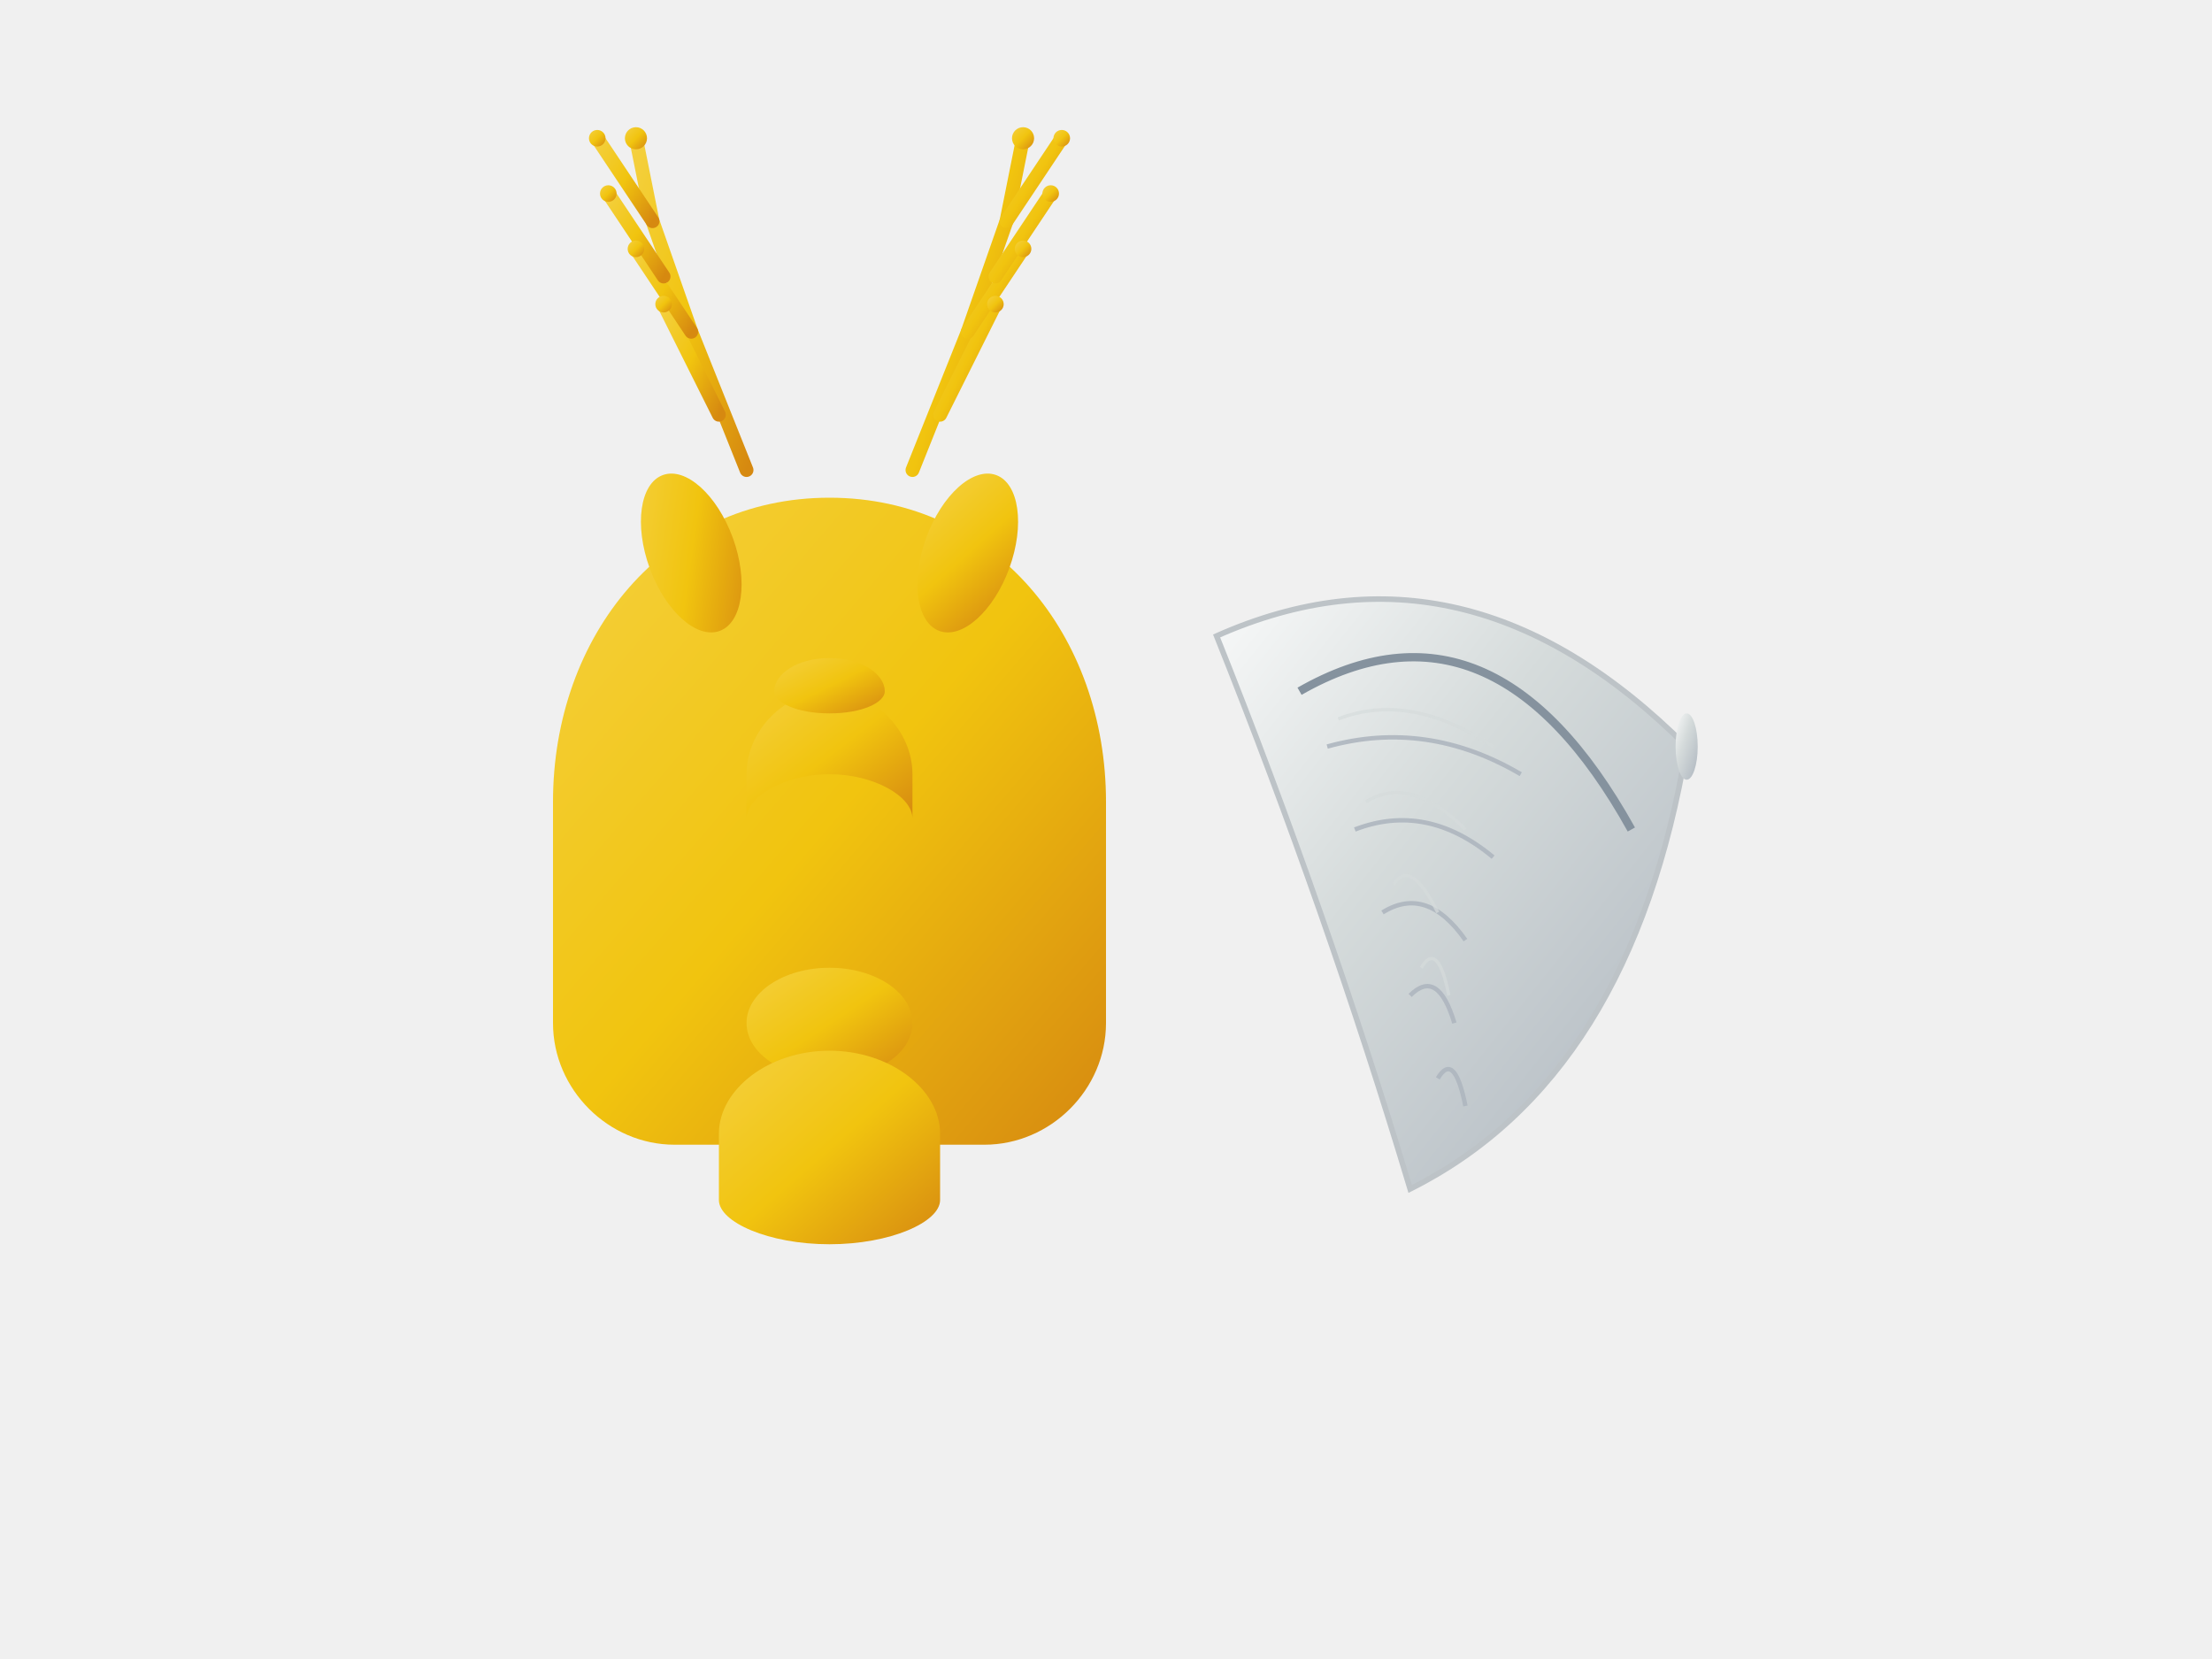
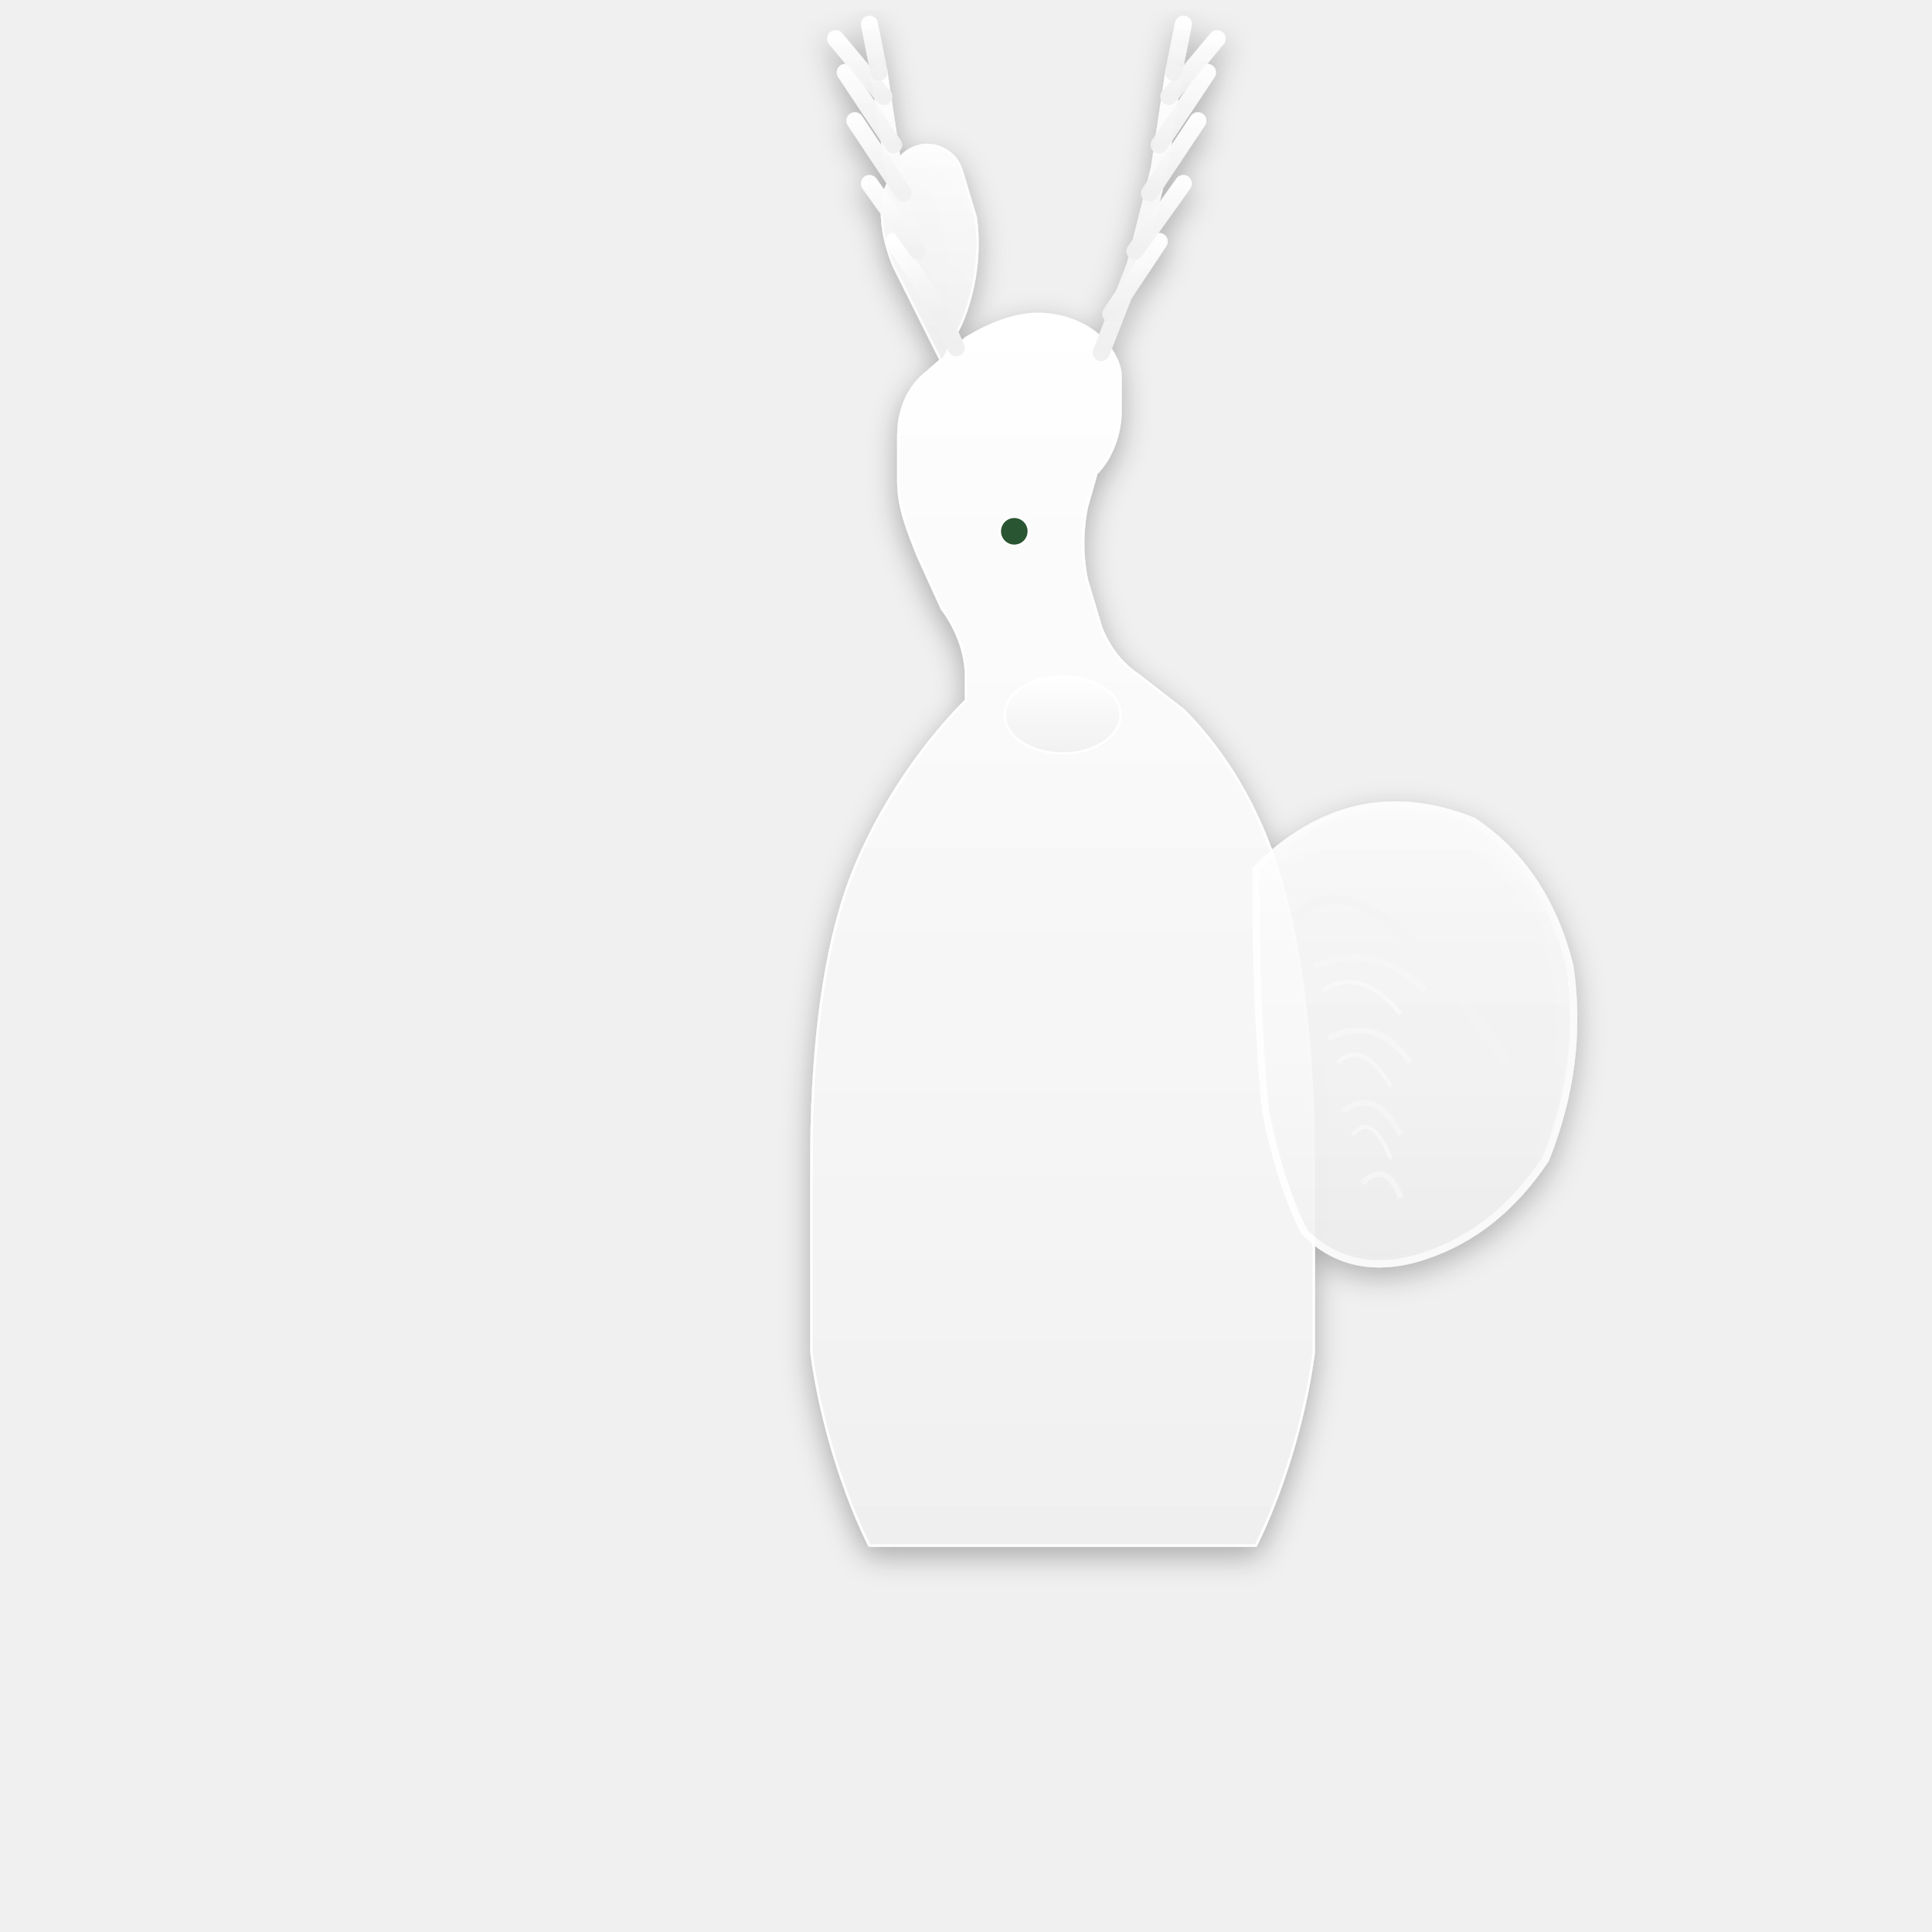
- <svg xmlns="http://www.w3.org/2000/svg" viewBox="0 0 400 300">
+ <svg xmlns="http://www.w3.org/2000/svg" viewBox="0 0 400 400">
  <defs>
-     <linearGradient id="goldGradient" x1="0%" y1="0%" x2="100%" y2="100%">
-       <stop offset="0%" style="stop-color:#F4D03F" />
-       <stop offset="50%" style="stop-color:#F1C40F" />
-       <stop offset="100%" style="stop-color:#D68910" />
+     <linearGradient id="whiteGradient" x1="0%" y1="0%" x2="0%" y2="100%">
+       <stop offset="0%" style="stop-color:#ffffff;stop-opacity:1" />
+       <stop offset="100%" style="stop-color:#f0f0f0;stop-opacity:1" />
    </linearGradient>
-     <linearGradient id="featherGradient" x1="0%" y1="0%" x2="100%" y2="100%">
-       <stop offset="0%" style="stop-color:#F8F9F9" />
-       <stop offset="40%" style="stop-color:#D5DBDB" />
-       <stop offset="100%" style="stop-color:#AEB6BF" />
-     </linearGradient>
+     <filter id="softShadow" x="-50%" y="-50%" width="200%" height="200%">
+       <feGaussianBlur in="SourceAlpha" stdDeviation="3" />
+       <feOffset dx="0" dy="2" result="offsetblur" />
+       <feComponentTransfer>
+         <feFuncA type="linear" slope="0.3" />
+       </feComponentTransfer>
+       <feMerge>
+         <feMergeNode />
+         <feMergeNode in="SourceGraphic" />
+       </feMerge>
+     </filter>
  </defs>
-   <g fill="url(#goldGradient)">
-     <path d="M150 90c-30 0-50 25-50 55v40c0 12 10 22 22 22h56c12 0 22-10 22-22v-40c0-30-20-55-50-55z" />
-     <ellipse cx="150" cy="185" rx="15" ry="10" />
-     <path d="M130 205c0-8 9-15 20-15s20 7 20 15v12c0 4-9 8-20 8s-20-4-20-8v-12z" />
-     <ellipse cx="125" cy="100" rx="8" ry="15" transform="rotate(-20 125 100)" />
-     <ellipse cx="175" cy="100" rx="8" ry="15" transform="rotate(20 175 100)" />
-     <path d="M135 140c0-8 7-15 15-15s15 7 15 15v8c0-4-7-8-15-8s-15 4-15 8v-8z" />
-     <path d="M140 125c0-3 4-6 10-6s10 3 10 6c0 2-4 4-10 4s-10-2-10-4z" />
-     <g stroke="url(#goldGradient)" stroke-width="2.5" fill="none" stroke-linecap="round">
-       <path d="M135 85 L125 60 L118 40 L115 25" />
-       <path d="M130 75 L120 55" />
-       <path d="M125 60 L115 45" />
-       <path d="M120 50 L110 35" />
-       <path d="M118 40 L108 25" />
-       <path d="M165 85 L175 60 L182 40 L185 25" />
-       <path d="M170 75 L180 55" />
-       <path d="M175 60 L185 45" />
-       <path d="M180 50 L190 35" />
-       <path d="M182 40 L192 25" />
+   <g filter="url(#softShadow)">
+     <g fill="url(#whiteGradient)" stroke="#ffffff" stroke-width="0.5" stroke-linejoin="round">
+       <path d="M180 320                 C175 310 170 295 168 280                L168 240                C168 220 170 200 175 185                C180 170 190 155 200 145                L200 140                C200 135 198 130 195 126                L190 115                C188 110 186 105 186 100                L186 90                C186 85 188 80 192 77                L200 70                C205 67 210 65 215 65                C220 65 225 67 228 70                C230 72 232 75 232 78                L232 85                C232 90 230 95 227 98                L225 105                C224 110 224 115 225 120                L228 130                C230 135 233 138 236 140                L245 147                C255 157 262 170 266 185                C270 200 272 220 272 240                L272 280                C270 295 265 310 260 320                Z" opacity="0.98" />
+       <ellipse cx="220" cy="148" rx="12" ry="8" opacity="0.95" />
+       <circle cx="210" cy="110" r="3" fill="#2c5530" />
+       <path d="M195 75                 L185 55                C183 50 182 45 183 40                L185 35                C186 32 189 30 192 30                C195 30 198 32 199 35                L202 45                C203 52 202 60 199 67                Z" opacity="0.92" />
    </g>
-     <g fill="url(#goldGradient)">
-       <circle cx="115" cy="25" r="2" />
-       <circle cx="120" cy="55" r="1.5" />
-       <circle cx="115" cy="45" r="1.5" />
-       <circle cx="110" cy="35" r="1.5" />
-       <circle cx="108" cy="25" r="1.5" />
-       <circle cx="185" cy="25" r="2" />
-       <circle cx="180" cy="55" r="1.5" />
-       <circle cx="185" cy="45" r="1.5" />
-       <circle cx="190" cy="35" r="1.5" />
-       <circle cx="192" cy="25" r="1.5" />
+     <g stroke="url(#whiteGradient)" stroke-width="3.5" fill="none" stroke-linecap="round" stroke-linejoin="round">
+       <path d="M198 72                 L190 55                L185 35                L182 15" opacity="0.98" />
+       <path d="M195 65 L185 50" opacity="0.95" />
+       <path d="M190 52 L180 38" opacity="0.95" />
+       <path d="M187 40 L177 25" opacity="0.95" />
+       <path d="M185 30 L175 15" opacity="0.95" />
+       <path d="M183 20 L173 8" opacity="0.95" />
+       <path d="M228 73                L235 55                L240 35                L243 15" opacity="0.98" />
+       <path d="M230 65 L240 50" opacity="0.95" />
+       <path d="M235 52 L245 38" opacity="0.95" />
+       <path d="M238 40 L248 25" opacity="0.95" />
+       <path d="M240 30 L250 15" opacity="0.95" />
+       <path d="M242 20 L252 8" opacity="0.95" />
+       <path d="M182 15 L180 5" opacity="0.92" />
+       <path d="M243 15 L245 5" opacity="0.92" />
+     </g>
+     <g opacity="0.95">
+       <path d="M260 180                Q280 160 305 170                Q320 180 325 200                Q328 220 320 240                Q310 255 295 260                Q280 265 270 255                Q265 245 262 230                Q260 210 260 180                Z" fill="url(#whiteGradient)" stroke="#ffffff" stroke-width="1.5" opacity="0.9" />
+       <path d="M268 190 Q282 175 312 220" stroke="#f5f5f5" stroke-width="2" fill="none" opacity="0.85" />
+       <g stroke="#f8f8f8" stroke-width="1.2" fill="none" opacity="0.75">
+         <path d="M272 200 Q285 195 295 205" />
+         <path d="M275 215 Q285 210 292 220" />
+         <path d="M278 230 Q285 225 290 235" />
+         <path d="M282 245 Q287 240 290 248" />
+       </g>
+       <g stroke="#ffffff" stroke-width="0.8" fill="none" opacity="0.5">
+         <path d="M274 205 Q282 200 290 210" />
+         <path d="M277 220 Q282 215 288 225" />
+         <path d="M280 235 Q284 230 288 240" />
+       </g>
    </g>
  </g>
-   <g>
-     <path d="M220 115 Q265 95 305 135 Q295 195 255 215 Q240 165 220 115z" fill="url(#featherGradient)" stroke="#BDC3C7" stroke-width="1" />
-     <path d="M235 125 Q270 105 295 150" stroke="#85929E" stroke-width="1.5" fill="none" />
-     <g stroke="#AEB6BF" stroke-width="0.8" fill="none" opacity="0.9">
-       <path d="M240 135 Q258 130 275 140" />
-       <path d="M245 150 Q258 145 270 155" />
-       <path d="M250 165 Q258 160 265 170" />
-       <path d="M255 180 Q260 175 263 185" />
-       <path d="M260 195 Q263 190 265 200" />
-     </g>
-     <g stroke="#D5DBDB" stroke-width="0.6" fill="none" opacity="0.7">
-       <path d="M242 130 Q255 125 270 135" />
-       <path d="M247 145 Q255 140 265 150" />
-       <path d="M252 160 Q255 155 260 165" />
-       <path d="M257 175 Q260 170 262 180" />
-     </g>
-     <ellipse cx="305" cy="135" rx="2" ry="6" fill="url(#featherGradient)" />
-   </g>
</svg>
